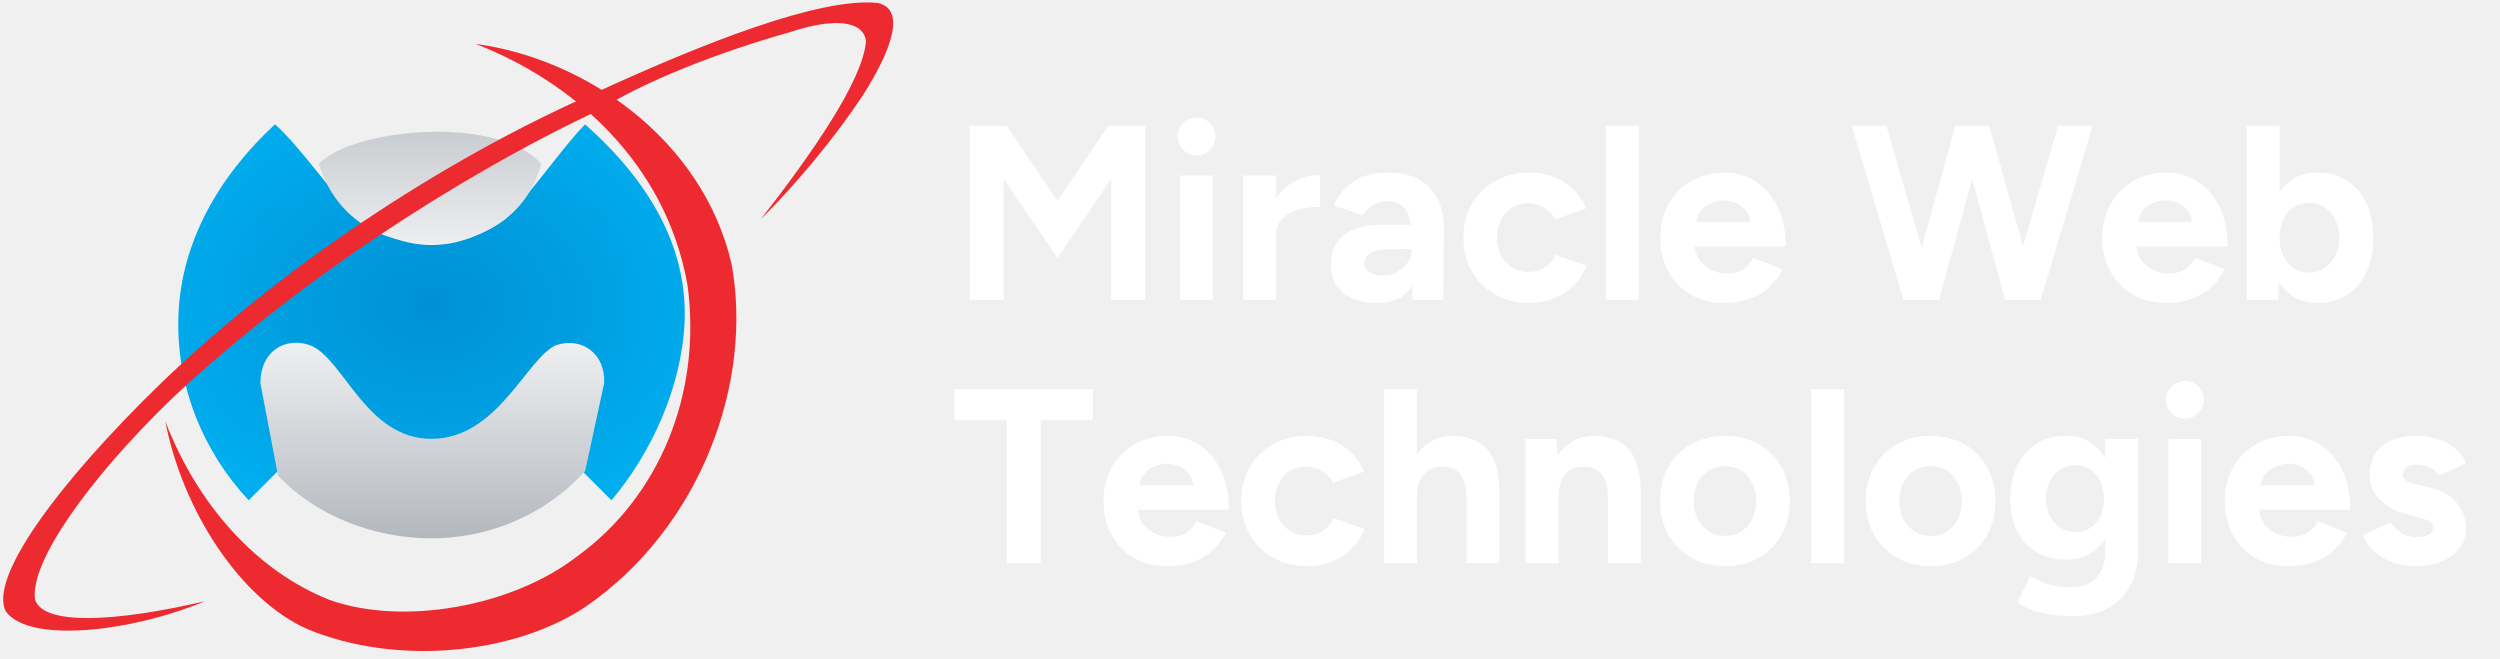
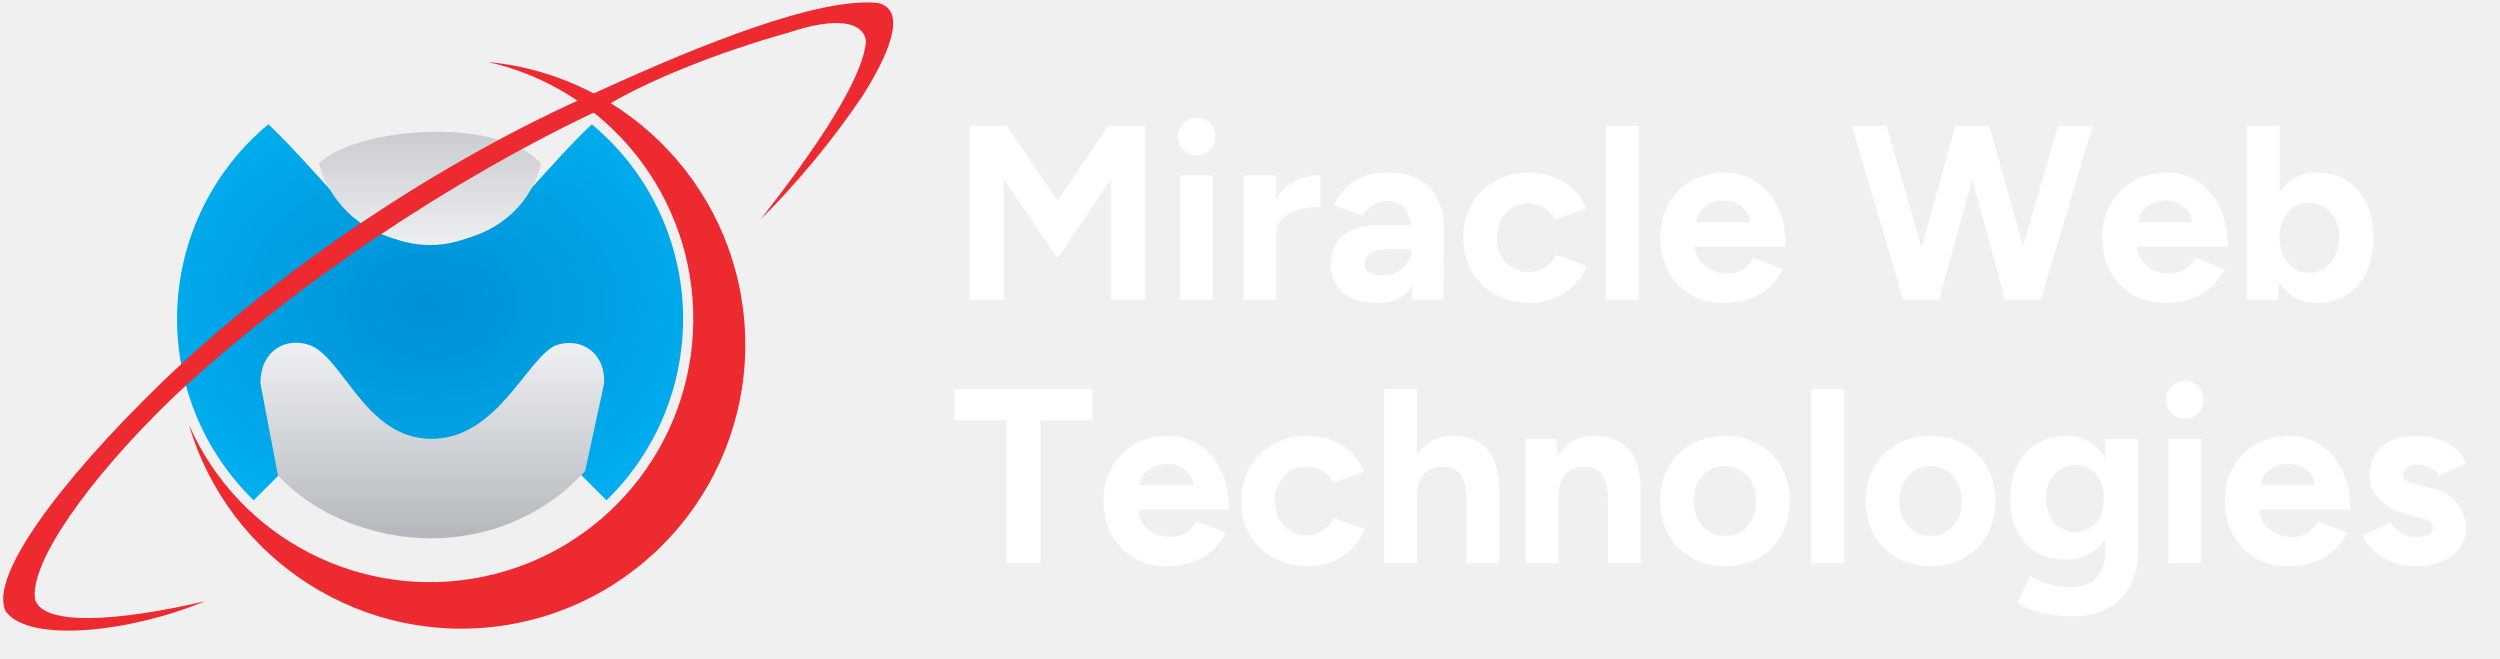
<svg xmlns="http://www.w3.org/2000/svg" viewBox="0 0 1709 450" role="img" aria-label="Miracle Web Technologies">
  <defs>
    <radialGradient id="mw-blue" cx="50%" cy="48%" r="60%">
      <stop offset="0" stop-color="#0090D4" />
      <stop offset="1" stop-color="#00AEEF" />
    </radialGradient>
    <linearGradient id="mw-silver" x1="0" y1="0" x2="0" y2="1">
      <stop offset="0" stop-color="#C9CCD0" />
      <stop offset="1" stop-color="#EDEEF0" />
    </linearGradient>
    <linearGradient id="mw-silver-low" x1="0" y1="0" x2="0" y2="1">
      <stop offset="0" stop-color="#EEF0F2" />
      <stop offset="1" stop-color="#B4B8BD" />
    </linearGradient>
  </defs>
-   <path fill="url(#mw-blue)" d="M188 85C205 100 225 130 245 150Q295 185 345 150C365 130 385 100 400 85C445 125 470 170 468 220C466 265 445 310 418 342L398 322H190L170 342C140 310 120 265 122 215C124 165 150 120 188 85Z" />
+   <path fill="url(#mw-blue)" d="M183.4 85C200 100 225 130 245 150Q294 185 343 150C363 130 388 100 404.6 85A173 173 0 0 1 414.6 342L394.6 322H193.4L173.4 342A173 173 0 0 1 183.4 85Z" />
  <path fill="url(#mw-silver)" d="M218 112C240 88 340 78 370 112C360 150 325 168 290 166C255 165 228 145 218 112Z" />
  <path fill="url(#mw-silver-low)" d="M178 262C178 240 195 230 212 236C235 245 250 300 295 300C340 300 360 245 380 236C398 230 414 242 413 262L400 322C370 355 330 368 295 368C255 368 215 352 190 325Z" />
  <path fill="#ED2A30" d="M140 411C90 432 20 440 4 418C-8 395 40 330 110 262C190 185 300 110 410 62C480 30 560 -2 600 2C618 6 612 30 590 65C570 95 545 125 520 150C555 105 590 55 592 28C590 14 570 12 540 22C490 36 440 56 410 75C310 122 200 195 118 272C60 328 20 385 24 410C30 428 80 425 140 411Z" />
-   <path fill="#ED2A30" d="M325 30C400 40 480 95 500 180C515 260 480 360 400 415C350 448 270 455 210 430C165 410 125 350 113 288C135 345 175 390 225 410C275 428 350 415 395 380C450 340 480 270 470 195C455 110 390 55 325 30Z" />
+   <path fill="#ED2A30" d="M333.7 42.4A194.1 194.1 0 1 1 129.2 290.5A180 180 0 1 0 333.7 42.4Z" />
  <path fill="#FFFFFF" d="M662.92 205.0V86H688.182L722.896 137.341L757.542 86H782.804V205.0H759.582V122.379L722.93 176.372L686.142 122.515V205.0Z M806.672 205.0V120.0H829.112V205.0ZM817.96 106.264Q812.792 106.264 808.916 102.388Q805.04 98.512 805.04 93.344Q805.04 88.006 808.916 84.215Q812.792 80.424 817.96 80.424Q823.298 80.424 827.089 84.215Q830.88 88.006 830.88 93.344Q830.88 98.512 827.089 102.388Q823.298 106.264 817.96 106.264Z M849.92 205.0V120.0H872.36V135.572Q877.596 127.582 885.705 123.621Q893.814 119.66 902.45 119.66V141.351Q894.664 141.351 887.779 143.273Q880.894 145.194 876.627 149.41Q872.36 153.626 872.36 160.358V205.0Z M941.89 207.04Q926.59 207.04 918.175 200.24Q909.76 193.44 909.76 181.03Q909.76 167.43 918.855 160.545Q927.95 153.66 944.44 153.66H964.5Q963.31 145.84 959.57 141.675Q955.83 137.51 948.86 137.51Q943.42 137.51 939.0 139.89Q934.58 142.27 931.52 147.2L911.8 140.4Q914.18 134.96 918.77 129.775Q923.36 124.59 930.755 121.275Q938.15 117.96 948.86 117.96Q961.78 117.96 970.365 122.89Q978.95 127.82 983.115 136.745Q987.28 145.67 987.11 157.91L986.6 205.0H965.69L965.35 195.14Q962.12 200.92 956.255 203.98Q950.39 207.04 941.89 207.04ZM945.63 188.34Q951.07 188.34 955.49 185.79Q959.91 183.24 962.46 179.16Q965.01 175.08 965.01 170.66V170.32H952.26Q941.21 170.32 936.96 172.955Q932.71 175.59 932.71 180.35Q932.71 184.09 936.11 186.215Q939.51 188.34 945.63 188.34Z M1045.862 207.04Q1032.602 207.04 1022.3 201.345Q1011.998 195.65 1006.184 185.569Q1000.37 175.488 1000.37 162.5Q1000.37 149.41 1006.15 139.38Q1011.93 129.35 1022.13 123.655Q1032.33 117.96 1045.522 117.96Q1058.408 117.96 1068.88 124.284Q1079.352 130.608 1084.248 142.372L1063.168 149.988Q1060.788 145.024 1055.773 142.032Q1050.758 139.04 1044.502 139.04Q1038.28 139.04 1033.52 142.015Q1028.76 144.99 1026.04 150.294Q1023.32 155.598 1023.32 162.5Q1023.32 169.402 1026.074 174.655Q1028.828 179.908 1033.724 182.934Q1038.62 185.96 1044.842 185.96Q1051.064 185.96 1056.062 182.764Q1061.06 179.568 1063.474 174.196L1084.622 181.71Q1079.726 193.814 1069.271 200.427Q1058.816 207.04 1045.862 207.04Z M1097.78 205.0V86H1120.22V205.0Z M1178.02 207.04Q1165.44 207.04 1155.75 201.345Q1146.06 195.65 1140.535 185.62Q1135.01 175.59 1135.01 162.5Q1135.01 149.41 1140.705 139.38Q1146.4 129.35 1156.345 123.655Q1166.29 117.96 1179.21 117.96Q1190.43 117.96 1199.865 123.825Q1209.3 129.69 1214.995 140.995Q1220.69 152.3 1220.69 168.45H1158.47Q1159.32 176.95 1165.78 181.965Q1172.24 186.98 1180.4 186.98Q1187.37 186.98 1191.79 184.005Q1196.21 181.03 1198.59 176.27L1218.65 184.09Q1215.08 191.23 1209.385 196.415Q1203.69 201.6 1195.87 204.32Q1188.05 207.04 1178.02 207.04ZM1159.66 151.79H1196.38Q1195.87 146.52 1192.98 143.29Q1190.09 140.06 1186.18 138.53Q1182.27 137.0 1178.53 137.0Q1174.96 137.0 1170.795 138.445Q1166.63 139.89 1163.485 143.12Q1160.34 146.35 1159.66 151.79Z  M1301.134 205.0 1265.944 86H1289.573L1313.612 169.267L1336.698 86H1359.818L1382.938 168.145L1406.942 86H1430.572L1395.042 205.0H1370.698L1348.258 122.447L1325.478 205.0Z M1480.11 207.04Q1467.53 207.04 1457.84 201.345Q1448.15 195.65 1442.625 185.62Q1437.1 175.59 1437.1 162.5Q1437.1 149.41 1442.795 139.38Q1448.49 129.35 1458.435 123.655Q1468.38 117.96 1481.3 117.96Q1492.52 117.96 1501.955 123.825Q1511.39 129.69 1517.085 140.995Q1522.78 152.3 1522.78 168.45H1460.56Q1461.41 176.95 1467.87 181.965Q1474.33 186.98 1482.49 186.98Q1489.46 186.98 1493.88 184.005Q1498.3 181.03 1500.68 176.27L1520.74 184.09Q1517.17 191.23 1511.475 196.415Q1505.78 201.6 1497.96 204.32Q1490.14 207.04 1480.11 207.04ZM1461.75 151.79H1498.47Q1497.96 146.52 1495.07 143.29Q1492.18 140.06 1488.27 138.53Q1484.36 137.0 1480.62 137.0Q1477.05 137.0 1472.885 138.445Q1468.72 139.89 1465.575 143.12Q1462.43 146.35 1461.75 151.79Z M1583.946 207.04Q1575.378 207.04 1568.85 203.385Q1562.322 199.73 1558.004 192.998L1557.188 205.0H1535.87V86H1558.31V131.492Q1562.628 124.964 1569.054 121.462Q1575.48 117.96 1583.946 117.96Q1595.676 117.96 1604.295 123.4Q1612.914 128.84 1617.64 138.819Q1622.366 148.798 1622.366 162.504Q1622.366 176.032 1617.64 186.096Q1612.914 196.16 1604.295 201.6Q1595.676 207.04 1583.946 207.04ZM1578.234 186.436Q1584.302 186.436 1588.969 183.359Q1593.636 180.282 1596.373 174.889Q1599.11 169.496 1599.11 162.496Q1599.11 155.496 1596.478 150.115Q1593.846 144.734 1589.167 141.7Q1584.487 138.666 1578.404 138.666Q1572.558 138.666 1567.991 141.704Q1563.425 144.742 1560.867 150.13Q1558.31 155.518 1558.31 162.511Q1558.31 169.504 1560.861 174.918Q1563.412 180.332 1567.907 183.384Q1572.402 186.436 1578.234 186.436Z M688.114 385.0V287.284H652.414V266.0H746.934V287.284H711.336V385.0Z M797.39 387.04Q784.81 387.04 775.12 381.345Q765.43 375.65 759.905 365.62Q754.38 355.59 754.38 342.5Q754.38 329.41 760.075 319.38Q765.77 309.35 775.715 303.655Q785.66 297.96 798.58 297.96Q809.8 297.96 819.235 303.825Q828.67 309.69 834.365 320.995Q840.06 332.3 840.06 348.45H777.84Q778.69 356.95 785.15 361.965Q791.61 366.98 799.77 366.98Q806.74 366.98 811.16 364.005Q815.58 361.03 817.96 356.27L838.02 364.09Q834.45 371.23 828.755 376.415Q823.06 381.6 815.24 384.32Q807.42 387.04 797.39 387.04ZM779.03 331.79H815.75Q815.24 326.52 812.35 323.29Q809.46 320.06 805.55 318.53Q801.64 317.0 797.9 317.0Q794.33 317.0 790.165 318.445Q786.0 319.89 782.855 323.12Q779.71 326.35 779.03 331.79Z M894.052 387.04Q880.792 387.04 870.49 381.345Q860.188 375.65 854.374 365.569Q848.56 355.488 848.56 342.5Q848.56 329.41 854.34 319.38Q860.12 309.35 870.32 303.655Q880.52 297.96 893.712 297.96Q906.598 297.96 917.07 304.284Q927.542 310.608 932.438 322.372L911.358 329.988Q908.978 325.024 903.963 322.032Q898.948 319.04 892.692 319.04Q886.47 319.04 881.71 322.015Q876.95 324.99 874.23 330.294Q871.51 335.598 871.51 342.5Q871.51 349.402 874.264 354.655Q877.018 359.908 881.914 362.934Q886.81 365.96 893.032 365.96Q899.254 365.96 904.252 362.764Q909.25 359.568 911.664 354.196L932.812 361.71Q927.916 373.814 917.461 380.427Q907.006 387.04 894.052 387.04Z M946.174 385.0V266.0H968.614V310.948Q972.864 304.556 979.12 301.258Q985.376 297.96 993.196 297.96Q1003.362 297.96 1010.468 302.057Q1017.574 306.154 1021.297 314.722Q1025.02 323.29 1024.952 336.856V385.0H1002.512V341.48Q1002.512 332.878 1000.523 328.067Q998.534 323.256 994.981 321.182Q991.428 319.108 986.634 319.006Q977.93 318.802 973.272 324.31Q968.614 329.818 968.614 340.392V385.0Z M1042.87 385.0V300.0H1064.018L1064.936 311.526Q1069.084 304.964 1075.442 301.462Q1081.8 297.96 1089.892 297.96Q1100.058 297.96 1107.164 302.057Q1114.27 306.154 1117.993 314.722Q1121.716 323.29 1121.648 336.856V385.0H1099.208V341.48Q1099.208 332.878 1097.219 328.067Q1095.23 323.256 1091.677 321.182Q1088.124 319.108 1083.33 319.006Q1074.626 318.802 1069.968 324.31Q1065.31 329.818 1065.31 340.392V385.0Z M1179.431 387.04Q1166.38 387.04 1156.32 381.345Q1146.26 375.65 1140.55 365.62Q1134.84 355.59 1134.84 342.5Q1134.84 329.41 1140.458 319.38Q1146.076 309.35 1156.134 303.655Q1166.192 297.96 1179.059 297.96Q1192.108 297.96 1202.166 303.655Q1212.224 309.35 1217.851 319.38Q1223.478 329.41 1223.478 342.5Q1223.478 355.59 1217.859 365.62Q1212.24 375.65 1202.27 381.345Q1192.301 387.04 1179.431 387.04ZM1179.414 366.368Q1185.644 366.368 1190.375 363.313Q1195.106 360.257 1197.817 354.895Q1200.528 349.534 1200.528 342.5Q1200.528 335.466 1197.807 330.105Q1195.086 324.743 1190.222 321.687Q1185.358 318.632 1179.105 318.632Q1172.852 318.632 1168.044 321.684Q1163.235 324.737 1160.512 330.094Q1157.79 335.45 1157.79 342.477Q1157.79 349.504 1160.544 354.859Q1163.298 360.214 1168.203 363.291Q1173.108 366.368 1179.414 366.368Z M1238.2 385.0V266.0H1260.64V385.0Z M1320.021 387.04Q1306.97 387.04 1296.91 381.345Q1286.85 375.65 1281.14 365.62Q1275.43 355.59 1275.43 342.5Q1275.43 329.41 1281.048 319.38Q1286.666 309.35 1296.724 303.655Q1306.782 297.96 1319.649 297.96Q1332.698 297.96 1342.756 303.655Q1352.814 309.35 1358.441 319.38Q1364.068 329.41 1364.068 342.5Q1364.068 355.59 1358.449 365.62Q1352.83 375.65 1342.86 381.345Q1332.891 387.04 1320.021 387.04ZM1320.004 366.368Q1326.234 366.368 1330.965 363.313Q1335.696 360.257 1338.407 354.895Q1341.118 349.534 1341.118 342.5Q1341.118 335.466 1338.397 330.105Q1335.676 324.743 1330.812 321.687Q1325.948 318.632 1319.695 318.632Q1313.442 318.632 1308.634 321.684Q1303.825 324.737 1301.102 330.094Q1298.38 335.45 1298.38 342.477Q1298.38 349.504 1301.134 354.859Q1303.888 360.214 1308.793 363.291Q1313.698 366.368 1320.004 366.368Z M1416.972 421.244Q1407.282 421.244 1399.853 419.85Q1392.424 418.456 1387.29 416.297Q1382.156 414.138 1379.028 411.86L1387.766 393.874Q1390.214 395.166 1394.073 396.951Q1397.932 398.736 1403.406 400.062Q1408.88 401.388 1416.054 401.388Q1422.752 401.388 1427.988 398.736Q1433.224 396.084 1436.199 390.576Q1439.174 385.068 1439.174 376.568V368.34Q1434.924 375.004 1428.107 378.778Q1421.29 382.552 1412.62 382.552Q1400.89 382.552 1392.271 377.503Q1383.652 372.454 1378.926 363.223Q1374.2 353.992 1374.2 341.548Q1374.2 328.186 1378.926 318.445Q1383.652 308.704 1392.271 303.332Q1400.89 297.96 1412.62 297.96Q1421.29 297.96 1428.107 301.921Q1434.924 305.882 1439.174 313.26V300.0H1461.614V375.752Q1461.614 390.134 1456.191 400.368Q1450.768 410.602 1440.755 415.923Q1430.742 421.244 1416.972 421.244ZM1419.046 363.75Q1424.86 363.75 1429.161 360.775Q1433.462 357.8 1435.859 352.632Q1438.256 347.464 1438.256 340.834Q1438.256 334.068 1435.808 328.934Q1433.36 323.8 1429.059 320.91Q1424.758 318.02 1418.876 318.02Q1412.892 318.02 1408.336 320.91Q1403.78 323.8 1401.23 328.934Q1398.68 334.068 1398.578 340.834Q1398.68 347.464 1401.264 352.632Q1403.848 357.8 1408.455 360.775Q1413.062 363.75 1419.046 363.75Z M1482.252 385.0V300.0H1504.692V385.0ZM1493.54 286.264Q1488.372 286.264 1484.496 282.388Q1480.62 278.512 1480.62 273.344Q1480.62 268.006 1484.496 264.215Q1488.372 260.424 1493.54 260.424Q1498.878 260.424 1502.669 264.215Q1506.46 268.006 1506.46 273.344Q1506.46 278.512 1502.669 282.388Q1498.878 286.264 1493.54 286.264Z M1563.92 387.04Q1551.34 387.04 1541.65 381.345Q1531.96 375.65 1526.435 365.62Q1520.91 355.59 1520.91 342.5Q1520.91 329.41 1526.605 319.38Q1532.3 309.35 1542.245 303.655Q1552.19 297.96 1565.11 297.96Q1576.33 297.96 1585.765 303.825Q1595.2 309.69 1600.895 320.995Q1606.59 332.3 1606.59 348.45H1544.37Q1545.22 356.95 1551.68 361.965Q1558.14 366.98 1566.3 366.98Q1573.27 366.98 1577.69 364.005Q1582.11 361.03 1584.49 356.27L1604.55 364.09Q1600.98 371.23 1595.285 376.415Q1589.59 381.6 1581.77 384.32Q1573.95 387.04 1563.92 387.04ZM1545.56 331.79H1582.28Q1581.77 326.52 1578.88 323.29Q1575.99 320.06 1572.08 318.53Q1568.17 317.0 1564.43 317.0Q1560.86 317.0 1556.695 318.445Q1552.53 319.89 1549.385 323.12Q1546.24 326.35 1545.56 331.79Z M1651.47 387.04Q1643.31 387.04 1636.17 384.575Q1629.03 382.11 1623.59 377.435Q1618.15 372.76 1615.09 365.96L1634.3 357.12Q1636.85 361.2 1641.27 364.175Q1645.69 367.15 1651.47 367.15Q1657.08 367.15 1660.14 365.535Q1663.2 363.92 1663.2 360.86Q1663.2 357.8 1660.735 356.355Q1658.27 354.91 1654.02 353.89L1646.2 351.85Q1633.96 348.62 1626.905 341.565Q1619.85 334.51 1619.85 325.33Q1619.85 312.24 1628.265 305.1Q1636.68 297.96 1652.15 297.96Q1660.14 297.96 1667.025 300.34Q1673.91 302.72 1678.84 306.97Q1683.77 311.22 1685.64 316.83L1667.11 325.33Q1665.92 321.93 1661.33 319.805Q1656.74 317.68 1652.15 317.68Q1647.56 317.68 1645.095 319.635Q1642.63 321.59 1642.63 324.99Q1642.63 327.2 1645.01 328.645Q1647.39 330.09 1651.81 331.11L1662.86 333.83Q1671.19 335.87 1676.205 340.375Q1681.22 344.88 1683.515 350.405Q1685.81 355.93 1685.81 361.2Q1685.81 368.85 1681.305 374.715Q1676.8 380.58 1669.065 383.81Q1661.33 387.04 1651.47 387.04Z" />
</svg>
